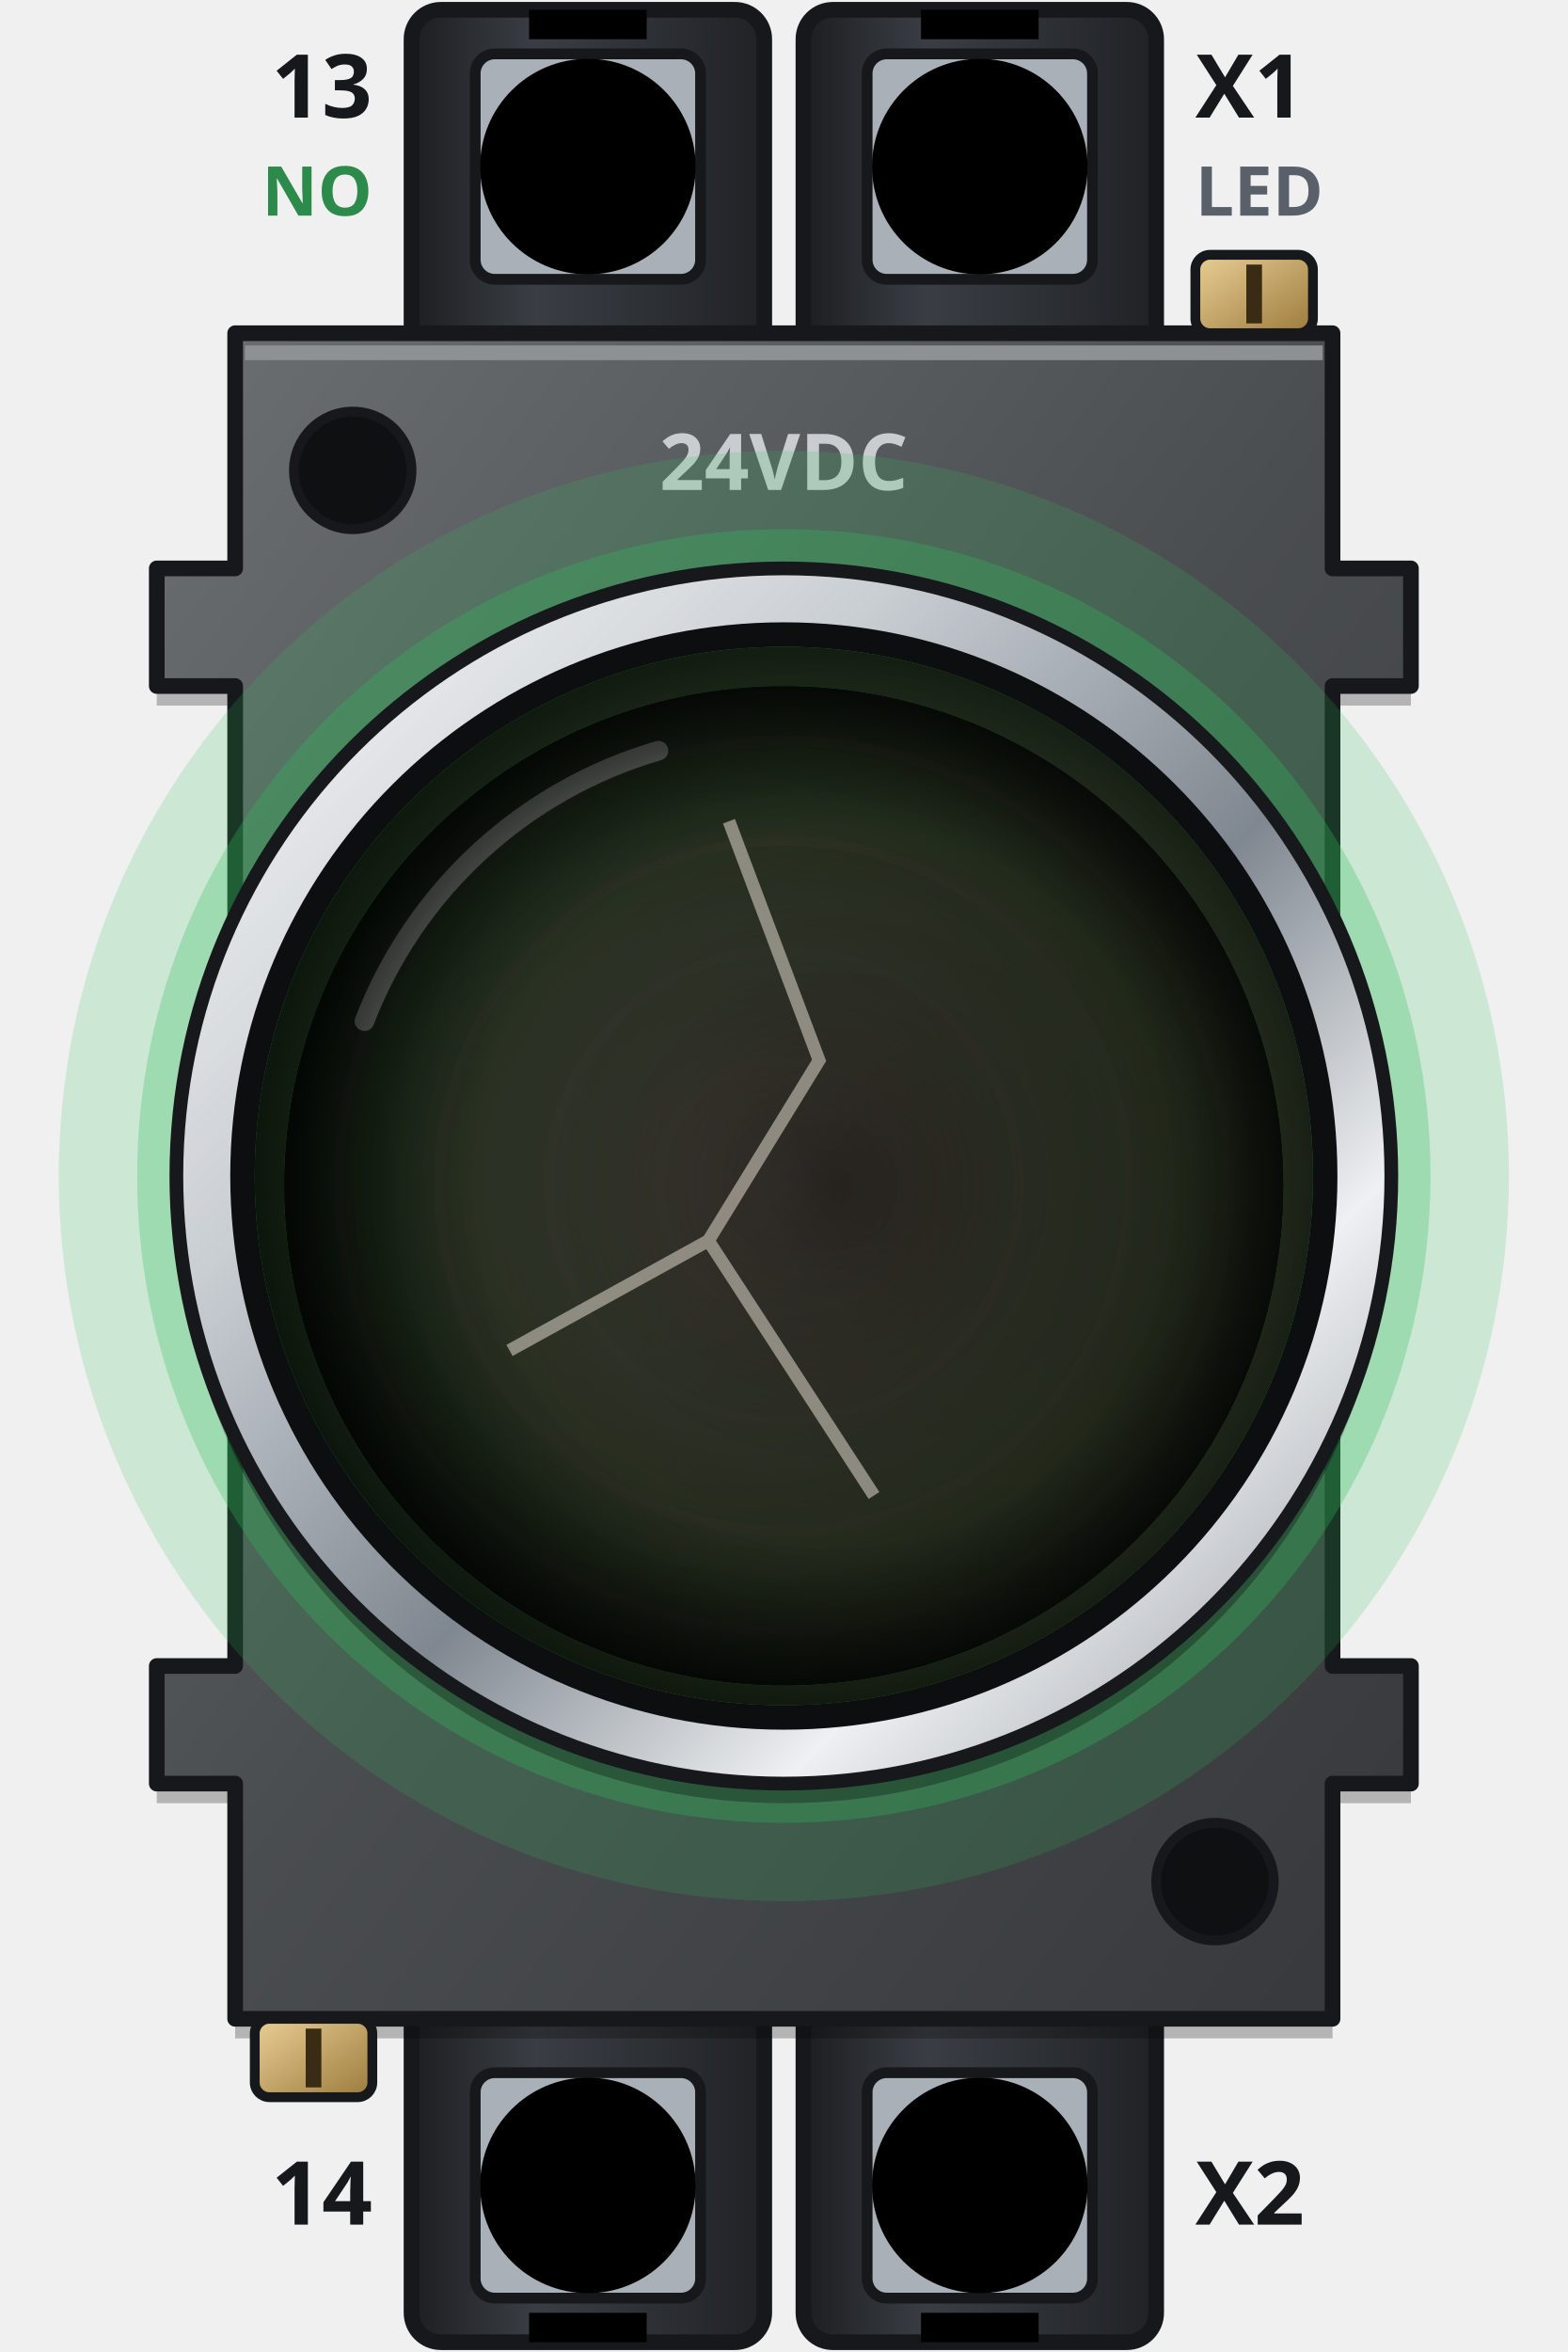
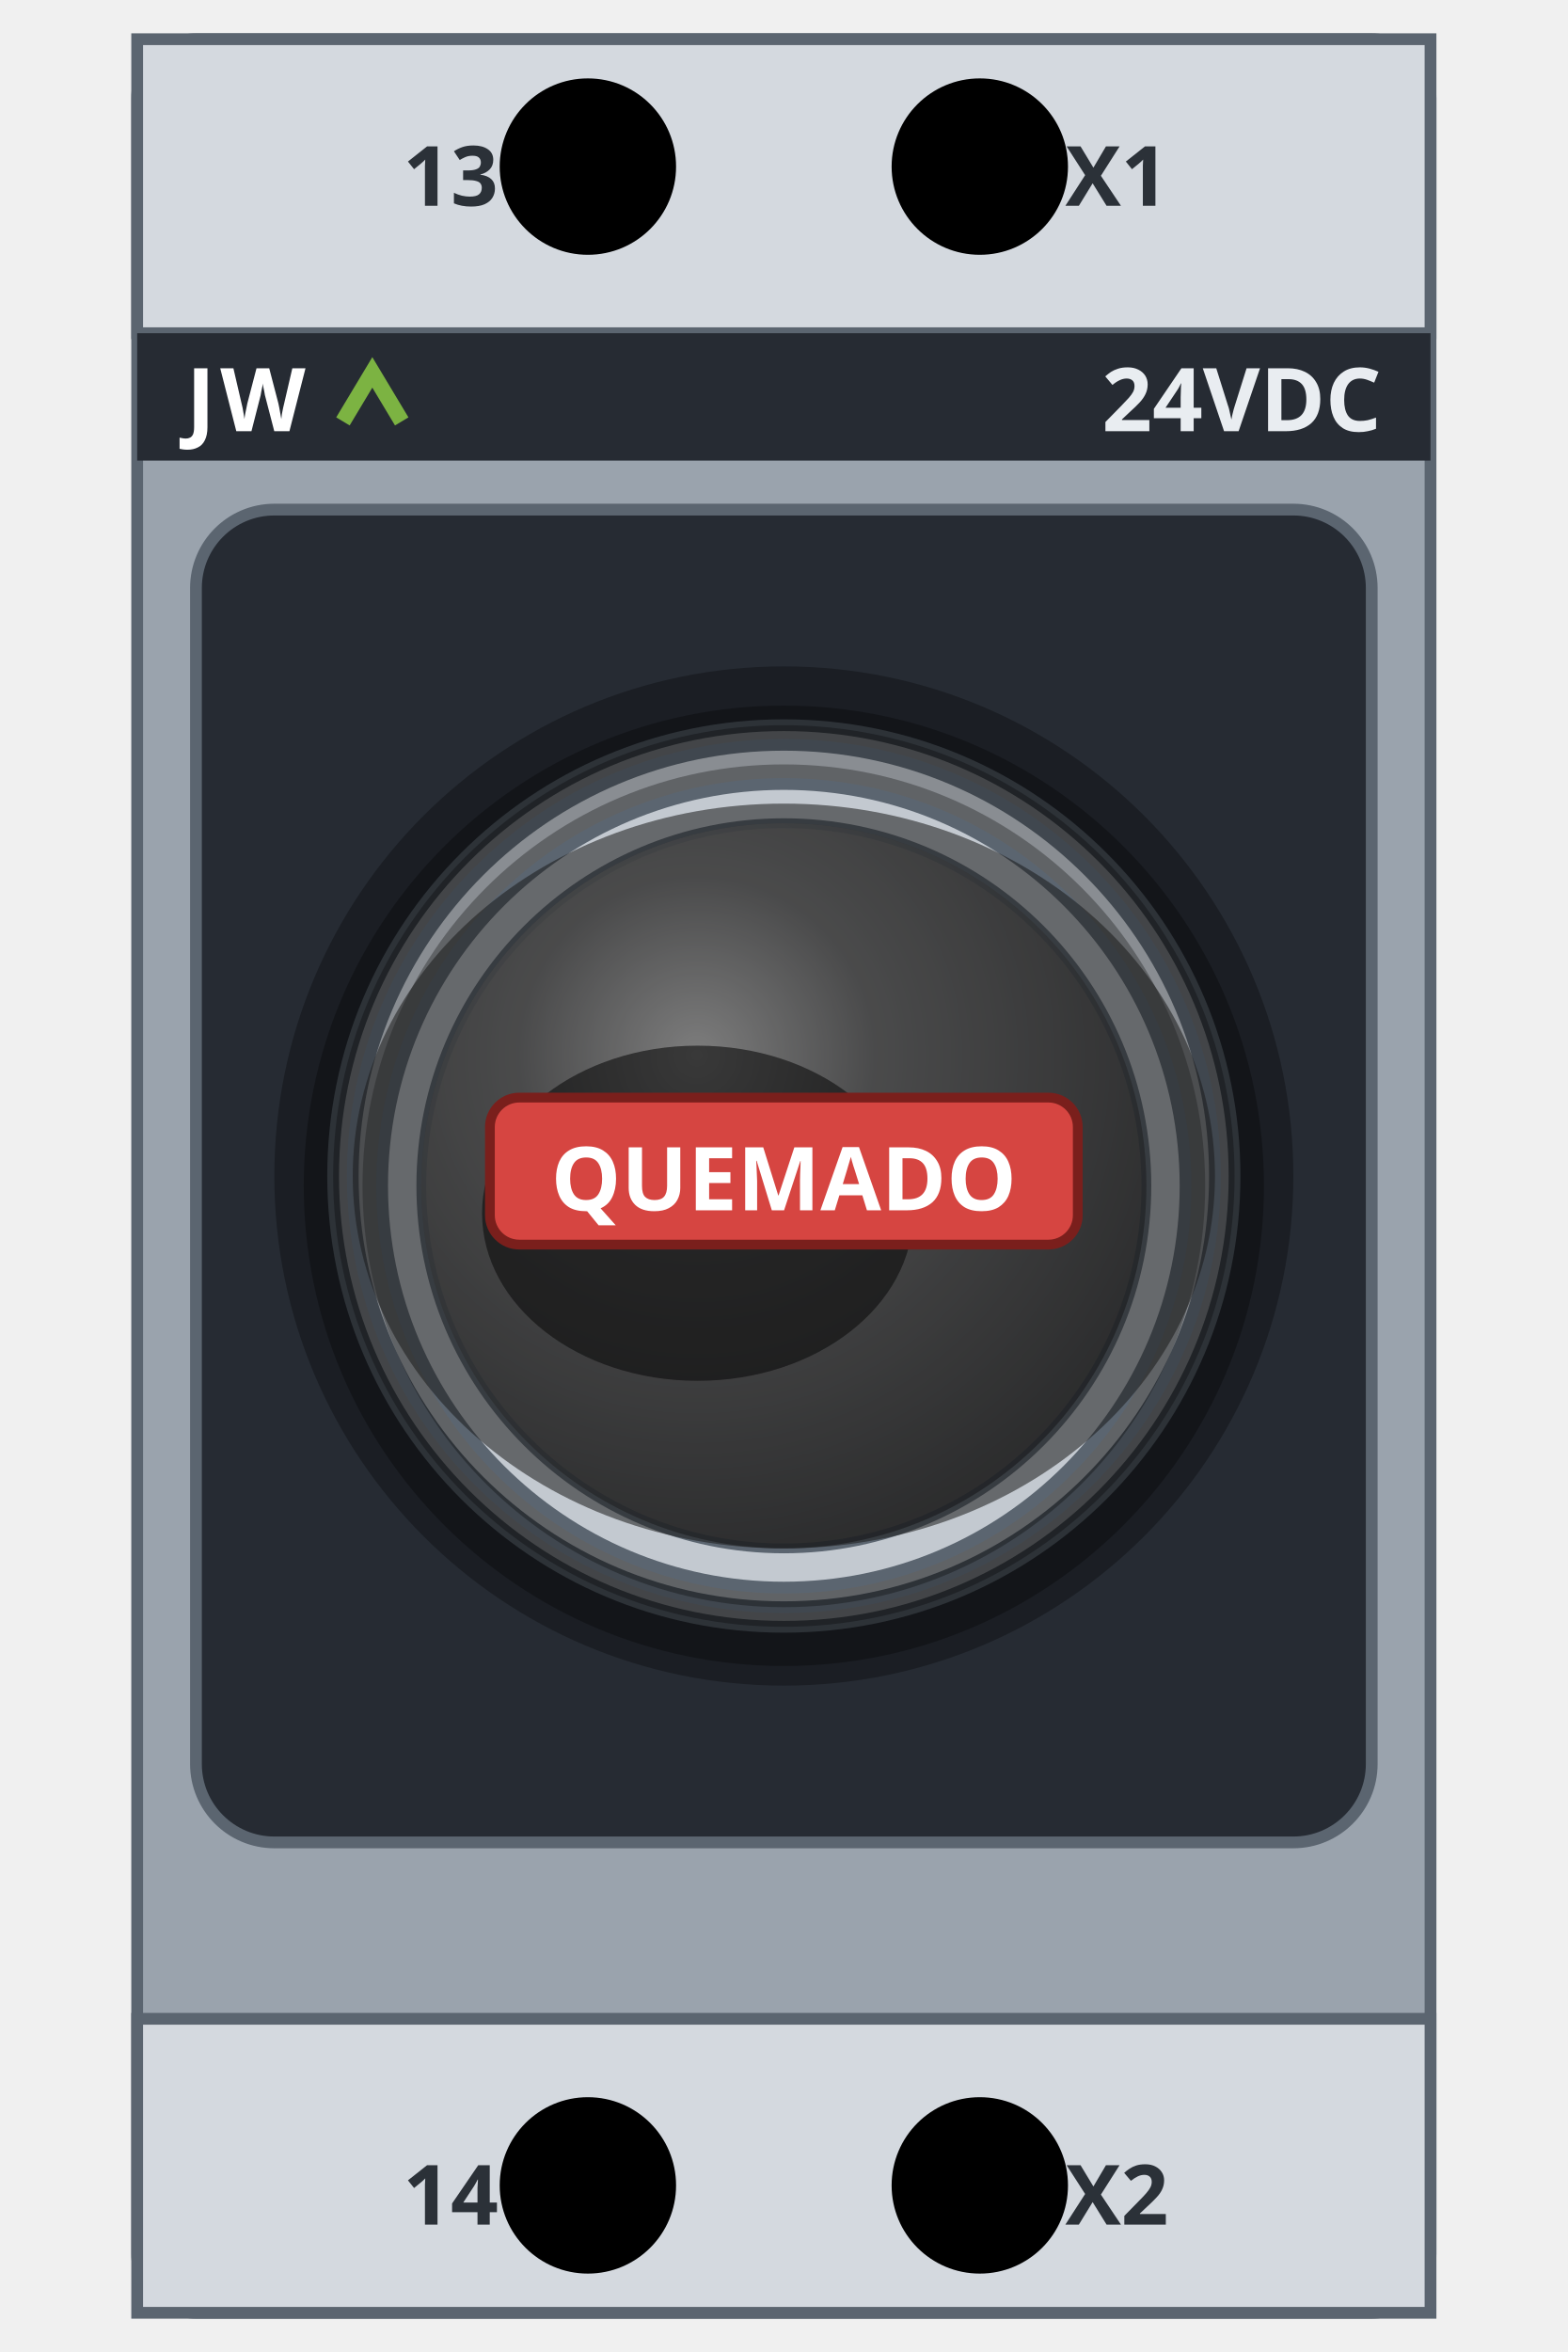
- <svg xmlns="http://www.w3.org/2000/svg" viewBox="0 0 160 240">
+ <svg xmlns="http://www.w3.org/2000/svg" viewBox="0 0 160 240" width="160" height="240" font-family="Segoe UI,Noto Sans,Arial,sans-serif">
  <defs>
-     <linearGradient id="pblit-zmk" x1="0" y1="0" x2="1" y2="1">
-       <stop offset="0" stop-color="#6b6f72" />
-       <stop offset=".5" stop-color="#4a4d50" />
-       <stop offset="1" stop-color="#36383b" />
-     </linearGradient>
-     <linearGradient id="pblit-chr" x1="0" y1="0" x2="1" y2="1">
-       <stop offset="0" stop-color="#fdfdfd" />
-       <stop offset=".3" stop-color="#c9ced3" />
-       <stop offset=".55" stop-color="#7f8790" />
-       <stop offset=".75" stop-color="#eef0f2" />
-       <stop offset="1" stop-color="#8a9199" />
-     </linearGradient>
-     <linearGradient id="pblit-brs" x1="0" y1="0" x2="1" y2="1">
-       <stop offset="0" stop-color="#e9cf95" />
-       <stop offset="1" stop-color="#9c7a3c" />
-     </linearGradient>
-     <linearGradient id="pblit-scr" x1="0" y1="0" x2="1" y2="1">
-       <stop offset="0" stop-color="#f4f6f8" />
-       <stop offset="1" stop-color="#a5acb4" />
-     </linearGradient>
-     <linearGradient id="pblit-blk" x1="0" y1="0" x2="1" y2="0">
-       <stop offset="0" stop-color="#1c1e21" />
-       <stop offset=".35" stop-color="#3a3e44" />
-       <stop offset="1" stop-color="#202226" />
-     </linearGradient>
-     <radialGradient id="pblit-off" cx=".45" cy=".4" r=".65">
-       <stop offset="0" stop-color="#000" stop-opacity=".35" />
-       <stop offset="1" stop-color="#000" stop-opacity=".62" />
+     <radialGradient id="jwm-shine" cx=".38" cy=".32" r=".7">
+       <stop offset="0" stop-color="#fff" stop-opacity=".95" />
+       <stop offset=".35" stop-color="#fff" stop-opacity=".35" />
+       <stop offset="1" stop-color="#fff" stop-opacity="0" />
    </radialGradient>
-     <radialGradient id="pblit-on" cx=".5" cy=".5" r=".5">
-       <stop offset="0" stop-color="#fff" stop-opacity=".95" />
-       <stop offset=".35" stop-color="#fff" stop-opacity=".45" />
-       <stop offset=".8" stop-color="#fff" stop-opacity="0" />
-       <stop offset="1" stop-color="#000" stop-opacity=".15" />
-     </radialGradient>
-     <radialGradient id="pblit-burn" cx=".55" cy=".5" r=".6">
-       <stop offset="0" stop-color="#1a1410" stop-opacity=".9" />
-       <stop offset=".6" stop-color="#2b211a" stop-opacity=".75" />
-       <stop offset="1" stop-color="#000" stop-opacity=".8" />
-     </radialGradient>
-     <radialGradient id="pblit-dome" cx=".4" cy=".35" r=".7">
-       <stop offset="0" stop-color="#fff" stop-opacity=".25" />
+     <radialGradient id="jwm-cap" cx=".4" cy=".35" r=".75">
+       <stop offset="0" stop-color="#fff" stop-opacity=".45" />
      <stop offset=".6" stop-color="#fff" stop-opacity="0" />
-       <stop offset="1" stop-color="#000" stop-opacity=".35" />
-     </radialGradient>
-     <linearGradient id="pblit-knob" x1="0" y1="0" x2="1" y2="1">
-       <stop offset="0" stop-color="#4a4f56" />
-       <stop offset=".5" stop-color="#25282c" />
-       <stop offset="1" stop-color="#121315" />
-     </linearGradient>
-     <radialGradient id="pblit-sun" cx=".5" cy=".5" r=".5">
-       <stop offset=".78" stop-color="#000" stop-opacity=".15" />
-       <stop offset="1" stop-color="#000" stop-opacity=".65" />
+       <stop offset="1" stop-color="#000" stop-opacity=".25" />
    </radialGradient>
  </defs>
-   <rect x="42.0" y="1" width="36" height="238" rx="3" fill="url(#pblit-blk)" stroke="#16181b" stroke-width="1.6" />
-   <rect x="54" y="1" width="12" height="3" fill="#000" />
-   <rect x="54" y="236" width="12" height="3" fill="#000" />
-   <rect x="48.5" y="5.5" width="23.0" height="23.0" rx="2" fill="#aab0b7" stroke="#16181b" stroke-width="1.1" />
-   <circle cx="60" cy="17" r="8.5" fill="url(#pblit-scr)" stroke="#16181b" stroke-width="1.3" />
-   <path d="M55.3 17H64.7M60 12.3V21.7" stroke="#16181b" stroke-width="2.3" stroke-linecap="round" />
-   <rect x="48.5" y="211.5" width="23.0" height="23.0" rx="2" fill="#aab0b7" stroke="#16181b" stroke-width="1.1" />
-   <circle cx="60" cy="223" r="8.5" fill="url(#pblit-scr)" stroke="#16181b" stroke-width="1.3" />
-   <path d="M55.3 223H64.7M60 218.3V227.7" stroke="#16181b" stroke-width="2.3" stroke-linecap="round" />
-   <circle class="jw-term" data-term="13" cx="60" cy="17" r="11" />
-   <circle class="jw-term" data-term="14" cx="60" cy="223" r="11" />
-   <text x="38.0" y="12" text-anchor="end" font-family="sans-serif" font-size="9" font-weight="700" fill="#16181b">13</text>
-   <text x="38.0" y="22" text-anchor="end" font-family="sans-serif" font-size="7" font-weight="800" fill="#2c8a4a">NO</text>
-   <text x="38.0" y="227" text-anchor="end" font-family="sans-serif" font-size="9" font-weight="700" fill="#16181b">14</text>
-   <rect x="82.0" y="1" width="36" height="238" rx="3" fill="url(#pblit-blk)" stroke="#16181b" stroke-width="1.6" />
-   <rect x="94" y="1" width="12" height="3" fill="#000" />
-   <rect x="94" y="236" width="12" height="3" fill="#000" />
-   <rect x="88.5" y="5.5" width="23.0" height="23.0" rx="2" fill="#aab0b7" stroke="#16181b" stroke-width="1.1" />
-   <circle cx="100" cy="17" r="8.5" fill="url(#pblit-scr)" stroke="#16181b" stroke-width="1.3" />
-   <path d="M95.3 17H104.7M100 12.3V21.7" stroke="#16181b" stroke-width="2.3" stroke-linecap="round" />
-   <rect x="88.5" y="211.5" width="23.0" height="23.0" rx="2" fill="#aab0b7" stroke="#16181b" stroke-width="1.1" />
-   <circle cx="100" cy="223" r="8.5" fill="url(#pblit-scr)" stroke="#16181b" stroke-width="1.3" />
-   <path d="M95.3 223H104.7M100 218.3V227.7" stroke="#16181b" stroke-width="2.3" stroke-linecap="round" />
-   <circle class="jw-term" data-term="X1" cx="100" cy="17" r="11" />
-   <circle class="jw-term" data-term="X2" cx="100" cy="223" r="11" />
-   <text x="122.0" y="12" text-anchor="start" font-family="sans-serif" font-size="9" font-weight="700" fill="#16181b">X1</text>
-   <text x="122.0" y="22" text-anchor="start" font-family="sans-serif" font-size="7" font-weight="800" fill="#59606a">LED</text>
-   <text x="122.0" y="227" text-anchor="start" font-family="sans-serif" font-size="9" font-weight="700" fill="#16181b">X2</text>
-   <path d="M24 34 H136 V58 H144 V70 H136 V170 H144 V182 H136 V206 H24 V182 H16 V170 H24 V70 H16 V58 H24 Z" transform="translate(0 2)" fill="#000" opacity=".25" />
-   <path d="M24 34 H136 V58 H144 V70 H136 V170 H144 V182 H136 V206 H24 V182 H16 V170 H24 V70 H16 V58 H24 Z" fill="url(#pblit-zmk)" stroke="#16181b" stroke-width="1.6" stroke-linejoin="round" />
-   <path d="M25 36 H135" stroke="#8d9194" stroke-width="1.5" />
-   <circle cx="36" cy="48" r="6" fill="#0f1012" stroke="#16181b" />
-   <circle cx="124" cy="192" r="6" fill="#0f1012" stroke="#16181b" />
-   <rect x="122" y="26" width="12" height="8" rx="1.5" fill="url(#pblit-brs)" stroke="#16181b" />
-   <line x1="128" y1="27" x2="128" y2="33" stroke="#3a2c14" stroke-width="1.6" />
-   <rect x="26" y="206" width="12" height="8" rx="1.5" fill="url(#pblit-brs)" stroke="#16181b" />
-   <line x1="32" y1="207" x2="32" y2="213" stroke="#3a2c14" stroke-width="1.6" />
-   <text x="80" y="50" text-anchor="middle" font-family="sans-serif" font-size="8" font-weight="700" fill="#c9cdd1" data-text="param.rating">24VDC</text>
-   <g data-show="out.lit">
-     <circle data-fill="param.color" fill="#2fbf5a" cx="80" cy="120" r="74" opacity=".18" />
-     <circle data-fill="param.color" fill="#2fbf5a" cx="80" cy="120" r="66" opacity=".3" />
-   </g>
-   <circle cx="80" cy="122" r="62" fill="#000" opacity=".3" />
-   <circle cx="80" cy="120" r="62" fill="url(#pblit-chr)" stroke="#16181b" stroke-width="1.4" />
-   <circle cx="80" cy="120" r="56.5" fill="#0d0e10" />
-   <g data-action="press" data-kind="momentary">
-     <circle cx="80" cy="120" r="62" fill="#000" opacity="0" />
+   <rect x="14" y="4" width="132" height="232" rx="6" fill="#9aa3ad" stroke="#5b6570" stroke-width="1.2" />
+   <rect x="14" y="4" width="132" height="30" fill="#d4d9df" stroke="#5b6570" stroke-width="1.2" />
+   <rect x="14" y="206" width="132" height="30" fill="#d4d9df" stroke="#5b6570" stroke-width="1.2" />
+   <circle cx="60" cy="17" r="8" fill="#f4f6f8" stroke="#5b6570" stroke-width="1.2" />
+   <circle cx="60" cy="17" r="5.8" fill="none" stroke="#c9cfd6" stroke-width="1" />
+   <path d="M56.0 17h8 M60 13.0v8" fill="none" stroke="#39414b" stroke-width="1.8" stroke-linecap="round" />
+   <circle class="jw-term" data-term="13" cx="60" cy="17" r="9" />
+   <circle cx="100" cy="17" r="8" fill="#f4f6f8" stroke="#5b6570" stroke-width="1.2" />
+   <circle cx="100" cy="17" r="5.8" fill="none" stroke="#c9cfd6" stroke-width="1" />
+   <path d="M96.0 17h8 M100 13.0v8" fill="none" stroke="#39414b" stroke-width="1.8" stroke-linecap="round" />
+   <circle class="jw-term" data-term="X1" cx="100" cy="17" r="9" />
+   <circle cx="60" cy="223" r="8" fill="#f4f6f8" stroke="#5b6570" stroke-width="1.2" />
+   <circle cx="60" cy="223" r="5.8" fill="none" stroke="#c9cfd6" stroke-width="1" />
+   <path d="M56.0 223h8 M60 219.0v8" fill="none" stroke="#39414b" stroke-width="1.8" stroke-linecap="round" />
+   <circle class="jw-term" data-term="14" cx="60" cy="223" r="9" />
+   <circle cx="100" cy="223" r="8" fill="#f4f6f8" stroke="#5b6570" stroke-width="1.2" />
+   <circle cx="100" cy="223" r="5.8" fill="none" stroke="#c9cfd6" stroke-width="1" />
+   <path d="M96.0 223h8 M100 219.0v8" fill="none" stroke="#39414b" stroke-width="1.8" stroke-linecap="round" />
+   <circle class="jw-term" data-term="X2" cx="100" cy="223" r="9" />
+   <text x="46" y="21" font-size="8.5" font-weight="700" fill="#2b3138" text-anchor="middle">13</text>
+   <text x="114" y="21" font-size="8.5" font-weight="700" fill="#2b3138" text-anchor="middle">X1</text>
+   <text x="46" y="227" font-size="8.5" font-weight="700" fill="#2b3138" text-anchor="middle">14</text>
+   <text x="114" y="227" font-size="8.5" font-weight="700" fill="#2b3138" text-anchor="middle">X2</text>
+   <rect x="14" y="34" width="132" height="13" fill="#262b33" />
+   <text x="19" y="44" font-size="9" font-weight="800" fill="#fff" text-anchor="start" letter-spacing=".5">JW</text>
+   <path d="M35 43 l3 -5 l3 5" fill="none" stroke="#7cb342" stroke-width="1.6" />
+   <text x="141" y="44" font-size="9" font-weight="700" fill="#e9edf1" text-anchor="end" data-text="param.rating">24VDC</text>
+   <rect x="20" y="52" width="120" height="136" rx="8" fill="#262b33" stroke="#5b6570" stroke-width="1.2" />
+   <g data-action="press" data-kind="momentary" style="cursor:pointer">
+     <circle cx="80" cy="120" r="46" fill="#c3c9d0" stroke="#5b6570" stroke-width="1.2" />
    <g data-show="!out.pressed">
-       <circle data-fill="param.color" fill="#2fbf5a" cx="80" cy="120" r="54" />
-       <circle cx="80" cy="120" r="13.5" fill="none" stroke="#fff" stroke-width="1" opacity=".16" />
-       <circle cx="80" cy="120" r="25.4" fill="none" stroke="#fff" stroke-width="1" opacity=".16" />
-       <circle cx="80" cy="120" r="37.3" fill="none" stroke="#fff" stroke-width="1" opacity=".16" />
-       <circle cx="80" cy="120" r="48.1" fill="none" stroke="#fff" stroke-width="1" opacity=".16" />
-       <circle data-show="!out.lit" cx="80" cy="120" r="54" fill="url(#pblit-off)" />
-       <circle data-show="!out.lit" cx="80" cy="120" r="7.0" fill="#000" opacity=".25" />
-       <circle data-show="out.lit" cx="80" cy="120" r="54" fill="url(#pblit-on)" />
-       <g data-show="damaged">
-         <circle cx="80" cy="120" r="54" fill="url(#pblit-burn)" />
-         <path d="M74.1 80.6 L83.8 106.5 L71.9 125.9 L89.7 153.5M71.9 125.9 L50.3 137.8" fill="none" stroke="#d9d2c5" stroke-width="1.3" opacity=".7" />
+       <g data-show="out.lit">
+         <circle cx="80" cy="120" r="52" fill="#000" stroke="none" stroke-width="0" data-fill="param.color" opacity=".30" />
+         <circle cx="80" cy="120" r="46" fill="#000" stroke="none" stroke-width="0" data-fill="param.color" opacity=".30" />
      </g>
-       <path d="M34.6 102.2 A48.6 48.6 0 0 1 66.5 73.0" fill="none" stroke="#fff" stroke-width="2" opacity=".35" stroke-linecap="round" />
+       <circle cx="80" cy="120" r="44" fill="#c3c9d0" stroke="#5b6570" stroke-width="1.2" />
+       <circle cx="80" cy="120" r="40" fill="#888" stroke="#5b6570" stroke-width="1" data-fill="param.color" />
+       <circle cx="80" cy="120" r="40" fill="#0d0f12" stroke="none" stroke-width="0" opacity=".55" data-show="!out.lit" />
+       <circle cx="80" cy="120" r="6.4" fill="#fff" stroke="none" stroke-width="0" opacity=".25" data-show="!out.lit" />
+       <circle cx="80" cy="120" r="40" fill="url(#jwm-shine)" stroke="none" stroke-width="0" data-show="out.lit" />
    </g>
    <g data-show="out.pressed">
-       <circle data-fill="param.color" fill="#2fbf5a" cx="80" cy="121" r="51" />
-       <circle cx="80" cy="121" r="12.8" fill="none" stroke="#fff" stroke-width="1" opacity=".16" />
-       <circle cx="80" cy="121" r="24.0" fill="none" stroke="#fff" stroke-width="1" opacity=".16" />
-       <circle cx="80" cy="121" r="35.2" fill="none" stroke="#fff" stroke-width="1" opacity=".16" />
-       <circle cx="80" cy="121" r="45.4" fill="none" stroke="#fff" stroke-width="1" opacity=".16" />
-       <circle data-show="!out.lit" cx="80" cy="121" r="51" fill="url(#pblit-off)" />
-       <circle data-show="!out.lit" cx="80" cy="121" r="6.6" fill="#000" opacity=".25" />
-       <circle data-show="out.lit" cx="80" cy="121" r="51" fill="url(#pblit-on)" />
-       <g data-show="damaged">
-         <circle cx="80" cy="121" r="51" fill="url(#pblit-burn)" />
-         <path d="M74.4 83.8 L83.6 108.2 L72.3 126.6 L89.2 152.6M72.3 126.6 L52.0 137.8" fill="none" stroke="#d9d2c5" stroke-width="1.3" opacity=".7" />
+       <g data-show="out.lit">
+         <circle cx="80" cy="121" r="49" fill="#000" stroke="none" stroke-width="0" data-fill="param.color" opacity=".30" />
+         <circle cx="80" cy="121" r="43" fill="#000" stroke="none" stroke-width="0" data-fill="param.color" opacity=".30" />
      </g>
-       <path d="M37.2 104.2 A45.9 45.9 0 0 1 67.2 76.6" fill="none" stroke="#fff" stroke-width="2" opacity=".35" stroke-linecap="round" />
-       <circle cx="80" cy="121" r="51" fill="url(#pblit-sun)" />
+       <circle cx="80" cy="121" r="41" fill="#c3c9d0" stroke="#5b6570" stroke-width="1.2" />
+       <circle cx="80" cy="121" r="37" fill="#888" stroke="#5b6570" stroke-width="1" data-fill="param.color" />
+       <circle cx="80" cy="121" r="37" fill="#0d0f12" stroke="none" stroke-width="0" opacity=".55" data-show="!out.lit" />
+       <circle cx="80" cy="121" r="5.92" fill="#fff" stroke="none" stroke-width="0" opacity=".25" data-show="!out.lit" />
+       <circle cx="80" cy="121" r="37" fill="url(#jwm-shine)" stroke="none" stroke-width="0" data-show="out.lit" />
    </g>
  </g>
+   <g data-show="damaged">
+     <ellipse cx="80" cy="120" rx="44" ry="38" fill="#1a1a1a" opacity=".55" />
+     <ellipse cx="71.2" cy="123.8" rx="22.0" ry="17.1" fill="#0b0b0b" opacity=".6" />
+     <rect x="50" y="112" width="60" height="15" rx="3" fill="#d64541" stroke="#7a1f1c" stroke-width="1" />
+     <text x="80" y="123.5" font-size="9" font-weight="800" fill="#fff" text-anchor="middle">QUEMADO</text>
+   </g>
</svg>
